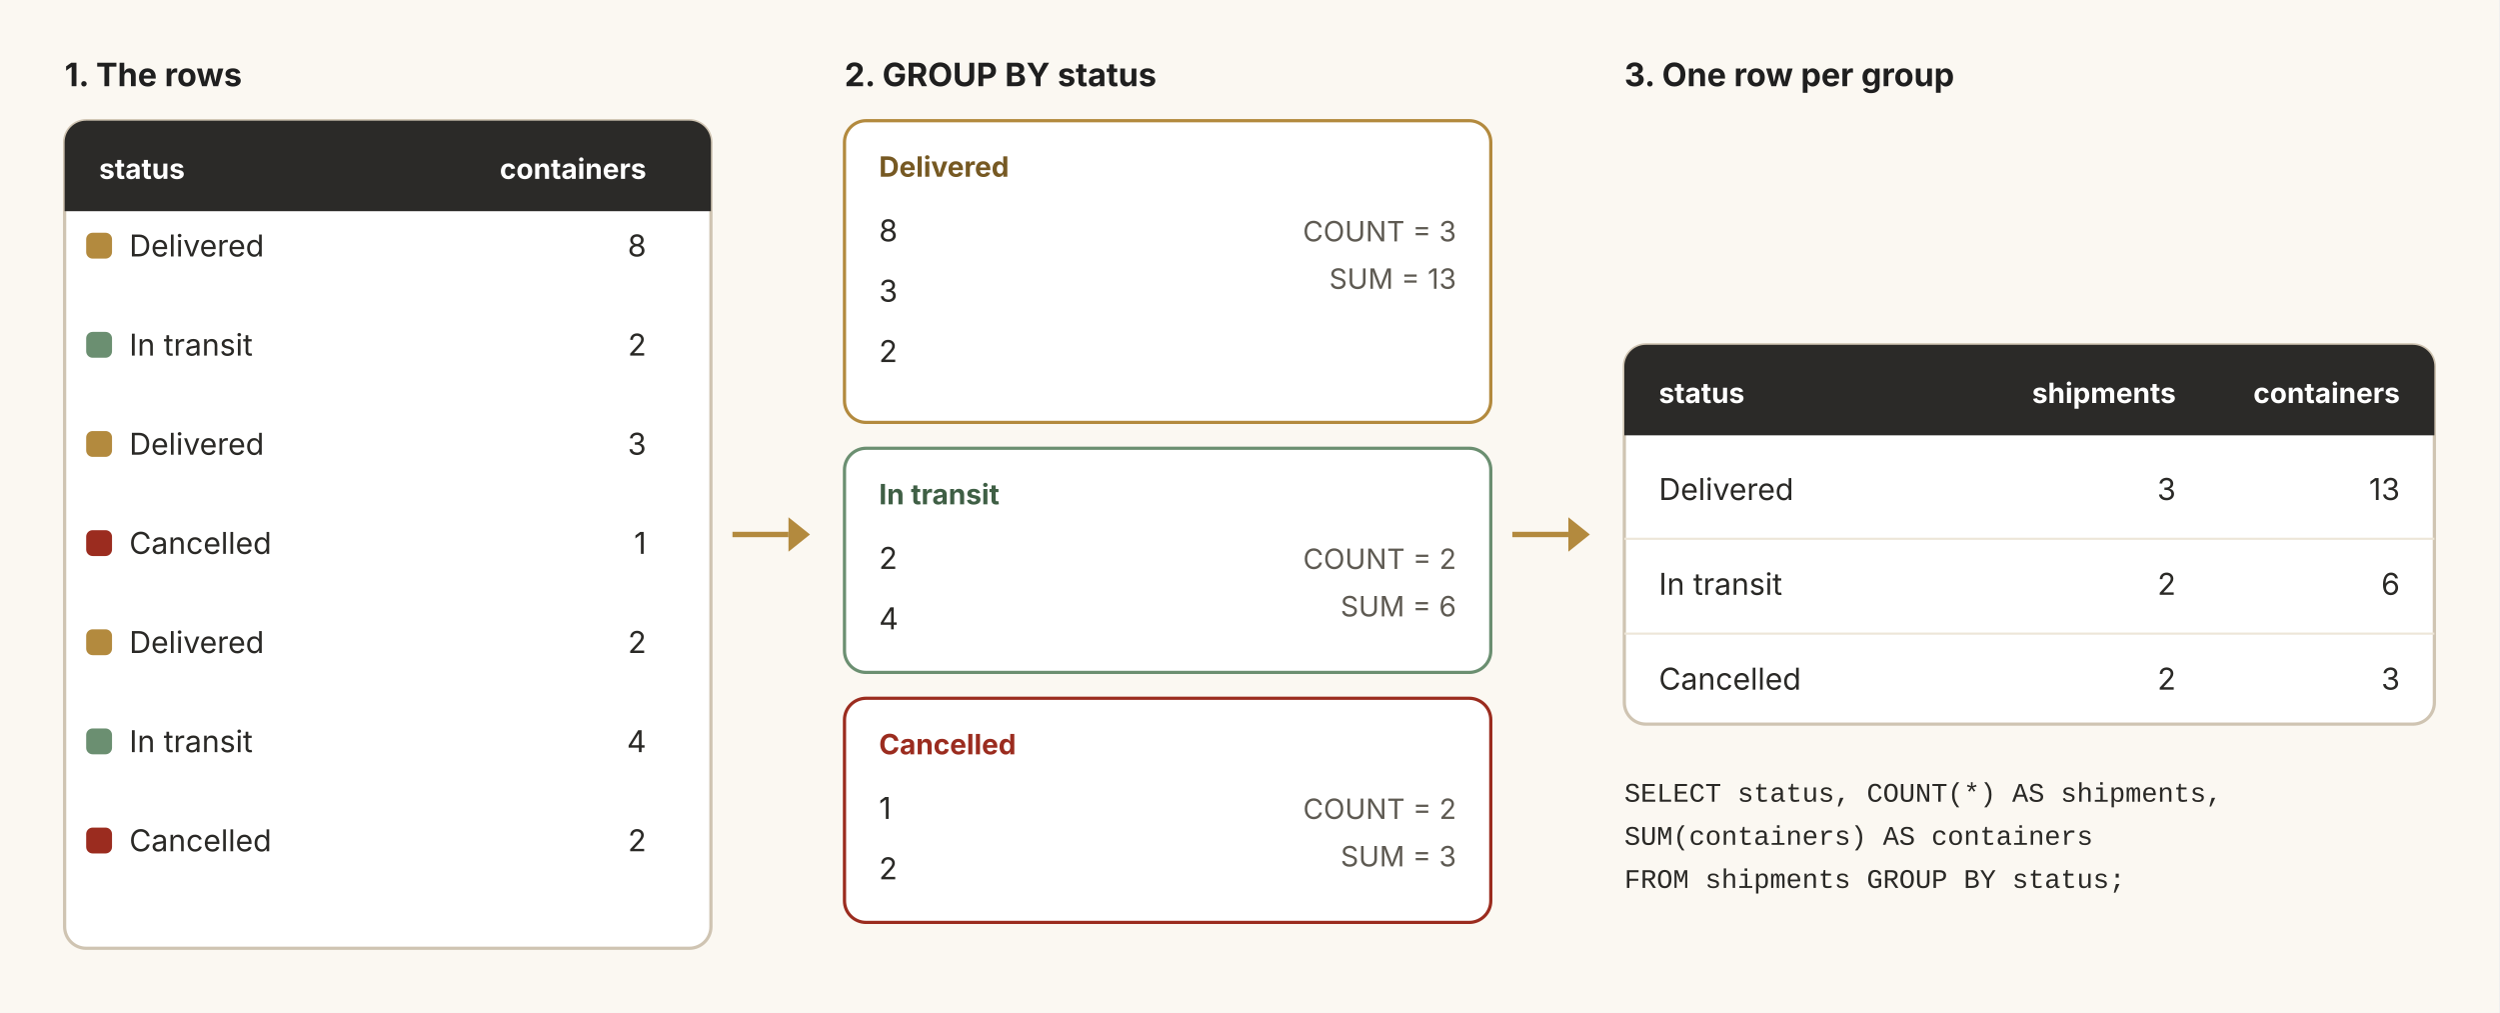
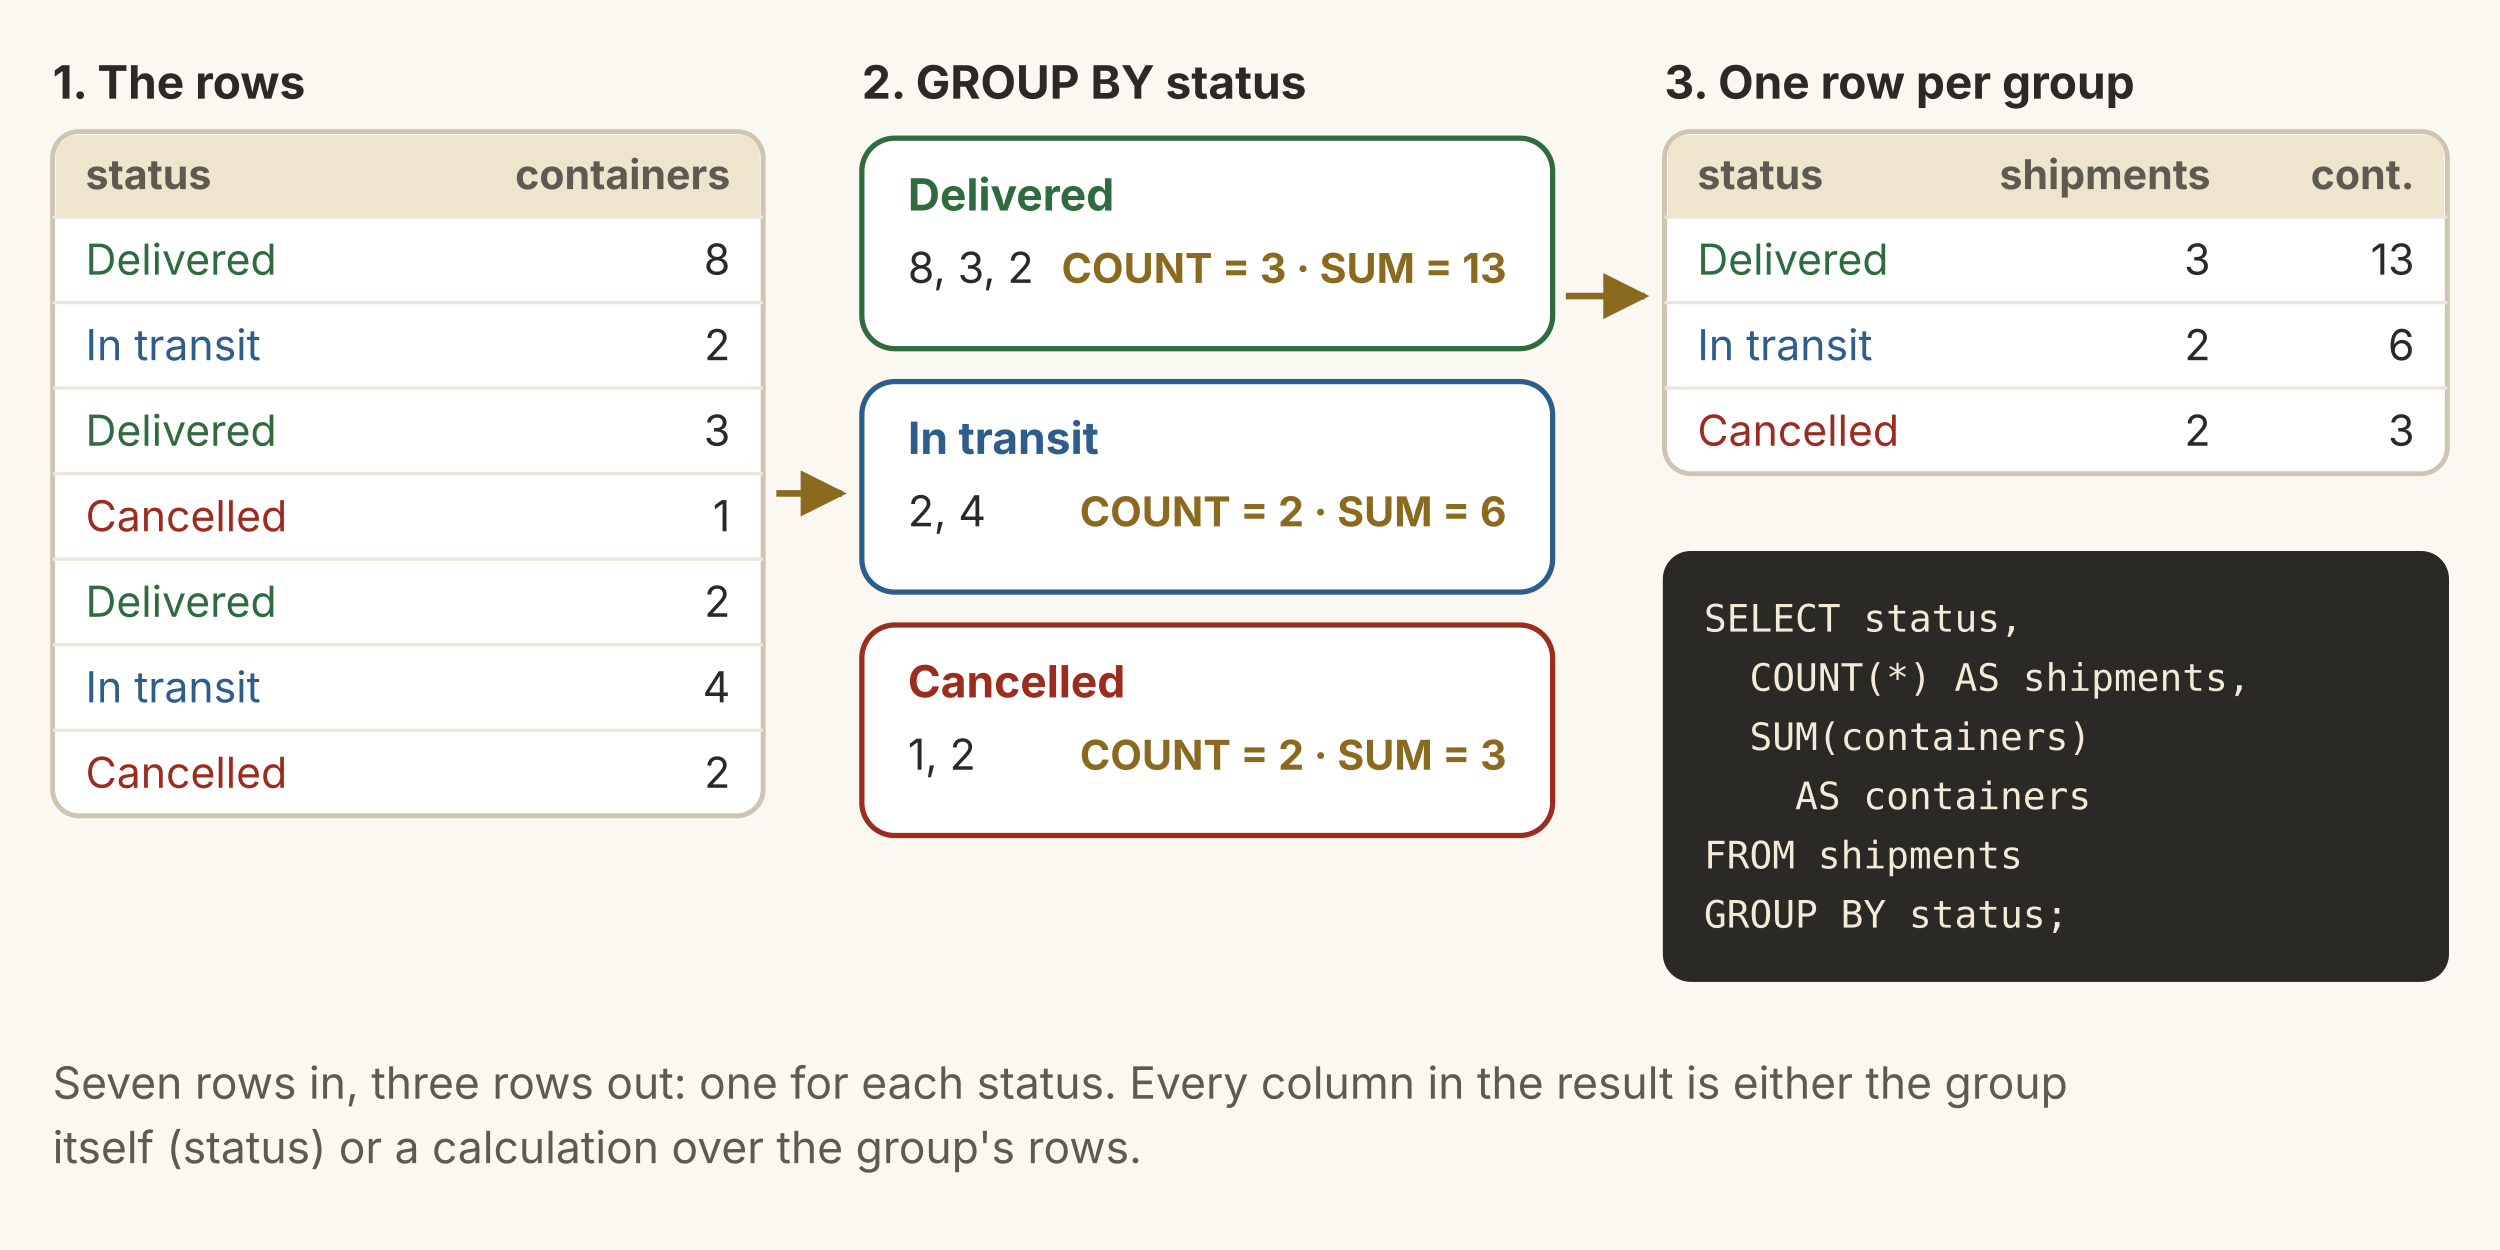
- <svg xmlns="http://www.w3.org/2000/svg" viewBox="0 0 1160 470" width="1160" height="470" role="img" aria-label="How GROUP BY works: seven shipments are sorted into groups by status, each group is counted and its containers added up, and the result has one row per group.">
-   <rect width="1160" height="470" fill="#FBF8F2" />
+ <svg xmlns="http://www.w3.org/2000/svg" viewBox="0 0 760 380" width="760" height="380" role="img" aria-label="How GROUP BY works: seven shipments are sorted into groups by status, each group is counted and its containers added up, and the result has one row per group.">
+   <defs>
+     <marker id="a8A6A1F" viewBox="0 0 10 10" refX="9" refY="5" markerWidth="7" markerHeight="7" orient="auto-start-reverse">
+       <path d="M0,0 L10,5 L0,10 z" fill="#8A6A1F" />
+     </marker>
+   </defs>
+   <rect width="760" height="380" fill="#FBF8F2" />
  <g font-family="Inter, 'Segoe UI', Arial, sans-serif">
-     <text x="30" y="40" font-size="15" font-weight="700" fill="#1F1F1F">1. The rows</text>
-     <rect x="30" y="56" width="300" height="384" rx="10" fill="#FFFFFF" stroke="#CFC4B2" stroke-width="1.5" />
-     <path d="M30,66 a10,10 0 0 1 10,-10 h280 a10,10 0 0 1 10,10 v32 h-300 z" fill="#2B2A28" />
-     <text x="46" y="83" font-size="13" font-weight="700" fill="#FFFFFF">status</text>
-     <text x="300" y="83" font-size="13" font-weight="700" fill="#FFFFFF" text-anchor="end">containers</text>
-     <g font-size="14" fill="#2A2926">
-       <rect x="40" y="108" width="12" height="12" rx="3" fill="#B38A3E" />
-       <text x="60" y="119">Delivered</text>
-       <text x="300" y="119" text-anchor="end">8</text>
-       <rect x="40" y="154" width="12" height="12" rx="3" fill="#6B8F71" />
-       <text x="60" y="165">In transit</text>
-       <text x="300" y="165" text-anchor="end">2</text>
-       <rect x="40" y="200" width="12" height="12" rx="3" fill="#B38A3E" />
-       <text x="60" y="211">Delivered</text>
-       <text x="300" y="211" text-anchor="end">3</text>
-       <rect x="40" y="246" width="12" height="12" rx="3" fill="#9B2C1F" />
-       <text x="60" y="257">Cancelled</text>
-       <text x="300" y="257" text-anchor="end">1</text>
-       <rect x="40" y="292" width="12" height="12" rx="3" fill="#B38A3E" />
-       <text x="60" y="303">Delivered</text>
-       <text x="300" y="303" text-anchor="end">2</text>
-       <rect x="40" y="338" width="12" height="12" rx="3" fill="#6B8F71" />
-       <text x="60" y="349">In transit</text>
-       <text x="300" y="349" text-anchor="end">4</text>
-       <rect x="40" y="384" width="12" height="12" rx="3" fill="#9B2C1F" />
-       <text x="60" y="395">Cancelled</text>
-       <text x="300" y="395" text-anchor="end">2</text>
-     </g>
-     <path d="M340,248 h26" stroke="#B38A3E" stroke-width="2.5" />
-     <path d="M366,240 l10,8 l-10,8 z" fill="#B38A3E" />
-     <text x="392" y="40" font-size="15" font-weight="700" fill="#1F1F1F">2. GROUP BY status</text>
-     <rect x="392" y="56" width="300" height="140" rx="10" fill="#FFFFFF" stroke="#B38A3E" stroke-width="1.5" />
-     <text x="408" y="82" font-size="13" font-weight="700" fill="#765923">Delivered</text>
-     <g font-size="14" fill="#2A2926">
-       <text x="408" y="112">8</text>
-       <text x="408" y="140">3</text>
-       <text x="408" y="168">2</text>
-     </g>
-     <rect x="392" y="208" width="300" height="104" rx="10" fill="#FFFFFF" stroke="#6B8F71" stroke-width="1.5" />
-     <text x="408" y="234" font-size="13" font-weight="700" fill="#3F5F45">In transit</text>
-     <g font-size="14" fill="#2A2926">
-       <text x="408" y="264">2</text>
-       <text x="408" y="292">4</text>
-     </g>
-     <rect x="392" y="324" width="300" height="104" rx="10" fill="#FFFFFF" stroke="#9B2C1F" stroke-width="1.5" />
-     <text x="408" y="350" font-size="13" font-weight="700" fill="#9B2C1F">Cancelled</text>
-     <g font-size="14" fill="#2A2926">
-       <text x="408" y="380">1</text>
-       <text x="408" y="408">2</text>
-     </g>
-     <g font-size="13" fill="#5E5A52" text-anchor="end">
-       <text x="676" y="112">COUNT = 3</text>
-       <text x="676" y="134">SUM = 13</text>
-       <text x="676" y="264">COUNT = 2</text>
-       <text x="676" y="286">SUM = 6</text>
-       <text x="676" y="380">COUNT = 2</text>
-       <text x="676" y="402">SUM = 3</text>
-     </g>
-     <path d="M702,248 h26" stroke="#B38A3E" stroke-width="2.5" />
-     <path d="M728,240 l10,8 l-10,8 z" fill="#B38A3E" />
-     <text x="754" y="40" font-size="15" font-weight="700" fill="#1F1F1F">3. One row per group</text>
-     <rect x="754" y="160" width="376" height="176" rx="10" fill="#FFFFFF" stroke="#CFC4B2" stroke-width="1.5" />
-     <path d="M754,170 a10,10 0 0 1 10,-10 h356 a10,10 0 0 1 10,10 v32 h-376 z" fill="#2B2A28" />
-     <text x="770" y="187" font-size="13" font-weight="700" fill="#FFFFFF">status</text>
-     <text x="1010" y="187" font-size="13" font-weight="700" fill="#FFFFFF" text-anchor="end">shipments</text>
-     <text x="1114" y="187" font-size="13" font-weight="700" fill="#FFFFFF" text-anchor="end">containers</text>
-     <g font-size="14" fill="#2A2926">
-       <text x="770" y="232">Delivered</text>
-       <text x="1010" y="232" text-anchor="end">3</text>
-       <text x="1114" y="232" text-anchor="end">13</text>
-       <line x1="754" x2="1130" y1="250" y2="250" stroke="#EDE6D8" />
-       <text x="770" y="276">In transit</text>
-       <text x="1010" y="276" text-anchor="end">2</text>
-       <text x="1114" y="276" text-anchor="end">6</text>
-       <line x1="754" x2="1130" y1="294" y2="294" stroke="#EDE6D8" />
-       <text x="770" y="320">Cancelled</text>
-       <text x="1010" y="320" text-anchor="end">2</text>
-       <text x="1114" y="320" text-anchor="end">3</text>
-     </g>
-     <text x="754" y="372" font-family="'JetBrains Mono', Consolas, 'Courier New', monospace" font-size="12.5" fill="#2A2926">SELECT status, COUNT(*) AS shipments,</text>
-     <text x="754" y="392" font-family="'JetBrains Mono', Consolas, 'Courier New', monospace" font-size="12.5" fill="#2A2926">       SUM(containers) AS containers</text>
-     <text x="754" y="412" font-family="'JetBrains Mono', Consolas, 'Courier New', monospace" font-size="12.5" fill="#2A2926">FROM shipments GROUP BY status;</text>
+     <text xml:space="preserve" x="16.0" y="30.0" font-size="14" fill="#2A2926" font-weight="700" text-anchor="start">1. The rows</text>
+     <rect x="16.0" y="40.0" width="216.0" height="208.0" rx="8" fill="#FFFFFF" stroke="#CFC4B2" stroke-width="1.5" />
+     <path d="M17,66 L17,48 Q17,41 24,41 L224,41 Q231,41 231,48 L231,66 Z" fill="#EFE4CC" />
+     <text xml:space="preserve" x="26.0" y="57.5" font-size="12.5" fill="#5E5A52" font-weight="700" text-anchor="start">status</text>
+     <text xml:space="preserve" x="222.0" y="57.5" font-size="12.5" fill="#5E5A52" font-weight="700" text-anchor="end">containers</text>
+     <line x1="16.0" y1="66.0" x2="232.0" y2="66.0" stroke="#EDE6D8" stroke-width="1" />
+     <text xml:space="preserve" x="26.0" y="83.5" font-size="13" fill="#2F6B3F" font-weight="400" text-anchor="start">Delivered</text>
+     <text xml:space="preserve" x="222.0" y="83.5" font-size="13" fill="#2A2926" font-weight="400" text-anchor="end">8</text>
+     <line x1="16.0" y1="92.0" x2="232.0" y2="92.0" stroke="#EDE6D8" stroke-width="1" />
+     <text xml:space="preserve" x="26.0" y="109.5" font-size="13" fill="#2F5D8A" font-weight="400" text-anchor="start">In transit</text>
+     <text xml:space="preserve" x="222.0" y="109.5" font-size="13" fill="#2A2926" font-weight="400" text-anchor="end">2</text>
+     <line x1="16.0" y1="118.0" x2="232.0" y2="118.0" stroke="#EDE6D8" stroke-width="1" />
+     <text xml:space="preserve" x="26.0" y="135.5" font-size="13" fill="#2F6B3F" font-weight="400" text-anchor="start">Delivered</text>
+     <text xml:space="preserve" x="222.0" y="135.5" font-size="13" fill="#2A2926" font-weight="400" text-anchor="end">3</text>
+     <line x1="16.0" y1="144.0" x2="232.0" y2="144.0" stroke="#EDE6D8" stroke-width="1" />
+     <text xml:space="preserve" x="26.0" y="161.5" font-size="13" fill="#9B2C1F" font-weight="400" text-anchor="start">Cancelled</text>
+     <text xml:space="preserve" x="222.0" y="161.5" font-size="13" fill="#2A2926" font-weight="400" text-anchor="end">1</text>
+     <line x1="16.0" y1="170.0" x2="232.0" y2="170.0" stroke="#EDE6D8" stroke-width="1" />
+     <text xml:space="preserve" x="26.0" y="187.5" font-size="13" fill="#2F6B3F" font-weight="400" text-anchor="start">Delivered</text>
+     <text xml:space="preserve" x="222.0" y="187.5" font-size="13" fill="#2A2926" font-weight="400" text-anchor="end">2</text>
+     <line x1="16.0" y1="196.0" x2="232.0" y2="196.0" stroke="#EDE6D8" stroke-width="1" />
+     <text xml:space="preserve" x="26.0" y="213.5" font-size="13" fill="#2F5D8A" font-weight="400" text-anchor="start">In transit</text>
+     <text xml:space="preserve" x="222.0" y="213.5" font-size="13" fill="#2A2926" font-weight="400" text-anchor="end">4</text>
+     <line x1="16.0" y1="222.0" x2="232.0" y2="222.0" stroke="#EDE6D8" stroke-width="1" />
+     <text xml:space="preserve" x="26.0" y="239.5" font-size="13" fill="#9B2C1F" font-weight="400" text-anchor="start">Cancelled</text>
+     <text xml:space="preserve" x="222.0" y="239.5" font-size="13" fill="#2A2926" font-weight="400" text-anchor="end">2</text>
+     <text xml:space="preserve" x="262.0" y="30.0" font-size="14" fill="#2A2926" font-weight="700" text-anchor="start">2. GROUP BY status</text>
+     <rect x="262.0" y="42.0" width="210.0" height="64.0" rx="10" fill="#FFFFFF" stroke="#2F6B3F" stroke-width="1.6" />
+     <text xml:space="preserve" x="276.0" y="64.0" font-size="13.5" fill="#2F6B3F" font-weight="700" text-anchor="start">Delivered</text>
+     <text xml:space="preserve" x="276.0" y="86.0" font-size="13" fill="#2A2926" font-weight="400" text-anchor="start">8, 3, 2</text>
+     <text xml:space="preserve" x="458.0" y="86.0" font-size="12.5" fill="#8A6A1F" font-weight="700" text-anchor="end">COUNT = 3 · SUM = 13</text>
+     <rect x="262.0" y="116.0" width="210.0" height="64.0" rx="10" fill="#FFFFFF" stroke="#2F5D8A" stroke-width="1.6" />
+     <text xml:space="preserve" x="276.0" y="138.0" font-size="13.5" fill="#2F5D8A" font-weight="700" text-anchor="start">In transit</text>
+     <text xml:space="preserve" x="276.0" y="160.0" font-size="13" fill="#2A2926" font-weight="400" text-anchor="start">2, 4</text>
+     <text xml:space="preserve" x="458.0" y="160.0" font-size="12.5" fill="#8A6A1F" font-weight="700" text-anchor="end">COUNT = 2 · SUM = 6</text>
+     <rect x="262.0" y="190.0" width="210.0" height="64.0" rx="10" fill="#FFFFFF" stroke="#9B2C1F" stroke-width="1.6" />
+     <text xml:space="preserve" x="276.0" y="212.0" font-size="13.5" fill="#9B2C1F" font-weight="700" text-anchor="start">Cancelled</text>
+     <text xml:space="preserve" x="276.0" y="234.0" font-size="13" fill="#2A2926" font-weight="400" text-anchor="start">1, 2</text>
+     <text xml:space="preserve" x="458.0" y="234.0" font-size="12.5" fill="#8A6A1F" font-weight="700" text-anchor="end">COUNT = 2 · SUM = 3</text>
+     <text xml:space="preserve" x="506.0" y="30.0" font-size="14" fill="#2A2926" font-weight="700" text-anchor="start">3. One row per group</text>
+     <rect x="506.0" y="40.0" width="238.0" height="104.0" rx="8" fill="#FFFFFF" stroke="#CFC4B2" stroke-width="1.5" />
+     <path d="M507,66 L507,48 Q507,41 514,41 L736,41 Q743,41 743,48 L743,66 Z" fill="#EFE4CC" />
+     <text xml:space="preserve" x="516.0" y="57.5" font-size="12.5" fill="#5E5A52" font-weight="700" text-anchor="start">status</text>
+     <text xml:space="preserve" x="672.0" y="57.5" font-size="12.5" fill="#5E5A52" font-weight="700" text-anchor="end">shipments</text>
+     <text xml:space="preserve" x="734.0" y="57.5" font-size="12.5" fill="#5E5A52" font-weight="700" text-anchor="end">cont.</text>
+     <line x1="506.0" y1="66.0" x2="744.0" y2="66.0" stroke="#EDE6D8" stroke-width="1" />
+     <text xml:space="preserve" x="516.0" y="83.5" font-size="13" fill="#2F6B3F" font-weight="400" text-anchor="start">Delivered</text>
+     <text xml:space="preserve" x="672.0" y="83.5" font-size="13" fill="#2A2926" font-weight="400" text-anchor="end">3</text>
+     <text xml:space="preserve" x="734.0" y="83.5" font-size="13" fill="#2A2926" font-weight="400" text-anchor="end">13</text>
+     <line x1="506.0" y1="92.0" x2="744.0" y2="92.0" stroke="#EDE6D8" stroke-width="1" />
+     <text xml:space="preserve" x="516.0" y="109.5" font-size="13" fill="#2F5D8A" font-weight="400" text-anchor="start">In transit</text>
+     <text xml:space="preserve" x="672.0" y="109.5" font-size="13" fill="#2A2926" font-weight="400" text-anchor="end">2</text>
+     <text xml:space="preserve" x="734.0" y="109.5" font-size="13" fill="#2A2926" font-weight="400" text-anchor="end">6</text>
+     <line x1="506.0" y1="118.0" x2="744.0" y2="118.0" stroke="#EDE6D8" stroke-width="1" />
+     <text xml:space="preserve" x="516.0" y="135.5" font-size="13" fill="#9B2C1F" font-weight="400" text-anchor="start">Cancelled</text>
+     <text xml:space="preserve" x="672.0" y="135.5" font-size="13" fill="#2A2926" font-weight="400" text-anchor="end">2</text>
+     <text xml:space="preserve" x="734.0" y="135.5" font-size="13" fill="#2A2926" font-weight="400" text-anchor="end">3</text>
+     <path d="M236.0,150.0 L256.0,150.0" fill="none" stroke="#8A6A1F" stroke-width="2" marker-end="url(#a8A6A1F)" />
+     <path d="M476.0,90.0 L500.0,90.0" fill="none" stroke="#8A6A1F" stroke-width="2" marker-end="url(#a8A6A1F)" />
+     <rect x="506.0" y="168.0" width="238.0" height="130.0" rx="8" fill="#2A2926" stroke="#2A2926" stroke-width="1" />
+     <text xml:space="preserve" x="518.0" y="192.0" font-size="11.5" fill="#F3EBD8" font-weight="400" text-anchor="start" font-family="'JetBrains Mono', Consolas, monospace">SELECT status,</text>
+     <text xml:space="preserve" x="518.0" y="210.0" font-size="11.5" fill="#F3EBD8" font-weight="400" text-anchor="start" font-family="'JetBrains Mono', Consolas, monospace">  COUNT(*) AS shipments,</text>
+     <text xml:space="preserve" x="518.0" y="228.0" font-size="11.5" fill="#F3EBD8" font-weight="400" text-anchor="start" font-family="'JetBrains Mono', Consolas, monospace">  SUM(containers)</text>
+     <text xml:space="preserve" x="518.0" y="246.0" font-size="11.5" fill="#F3EBD8" font-weight="400" text-anchor="start" font-family="'JetBrains Mono', Consolas, monospace">    AS containers</text>
+     <text xml:space="preserve" x="518.0" y="264.0" font-size="11.5" fill="#F3EBD8" font-weight="400" text-anchor="start" font-family="'JetBrains Mono', Consolas, monospace">FROM shipments</text>
+     <text xml:space="preserve" x="518.0" y="282.0" font-size="11.5" fill="#F3EBD8" font-weight="400" text-anchor="start" font-family="'JetBrains Mono', Consolas, monospace">GROUP BY status;</text>
+     <text xml:space="preserve" x="16.0" y="334.0" font-size="13.5" fill="#5E5A52" font-weight="400" text-anchor="start">Seven rows in, three rows out: one for each status. Every column in the result is either the group</text>
+     <text xml:space="preserve" x="16.0" y="353.6" font-size="13.5" fill="#5E5A52" font-weight="400" text-anchor="start">itself (status) or a calculation over the group's rows.</text>
  </g>
</svg>
